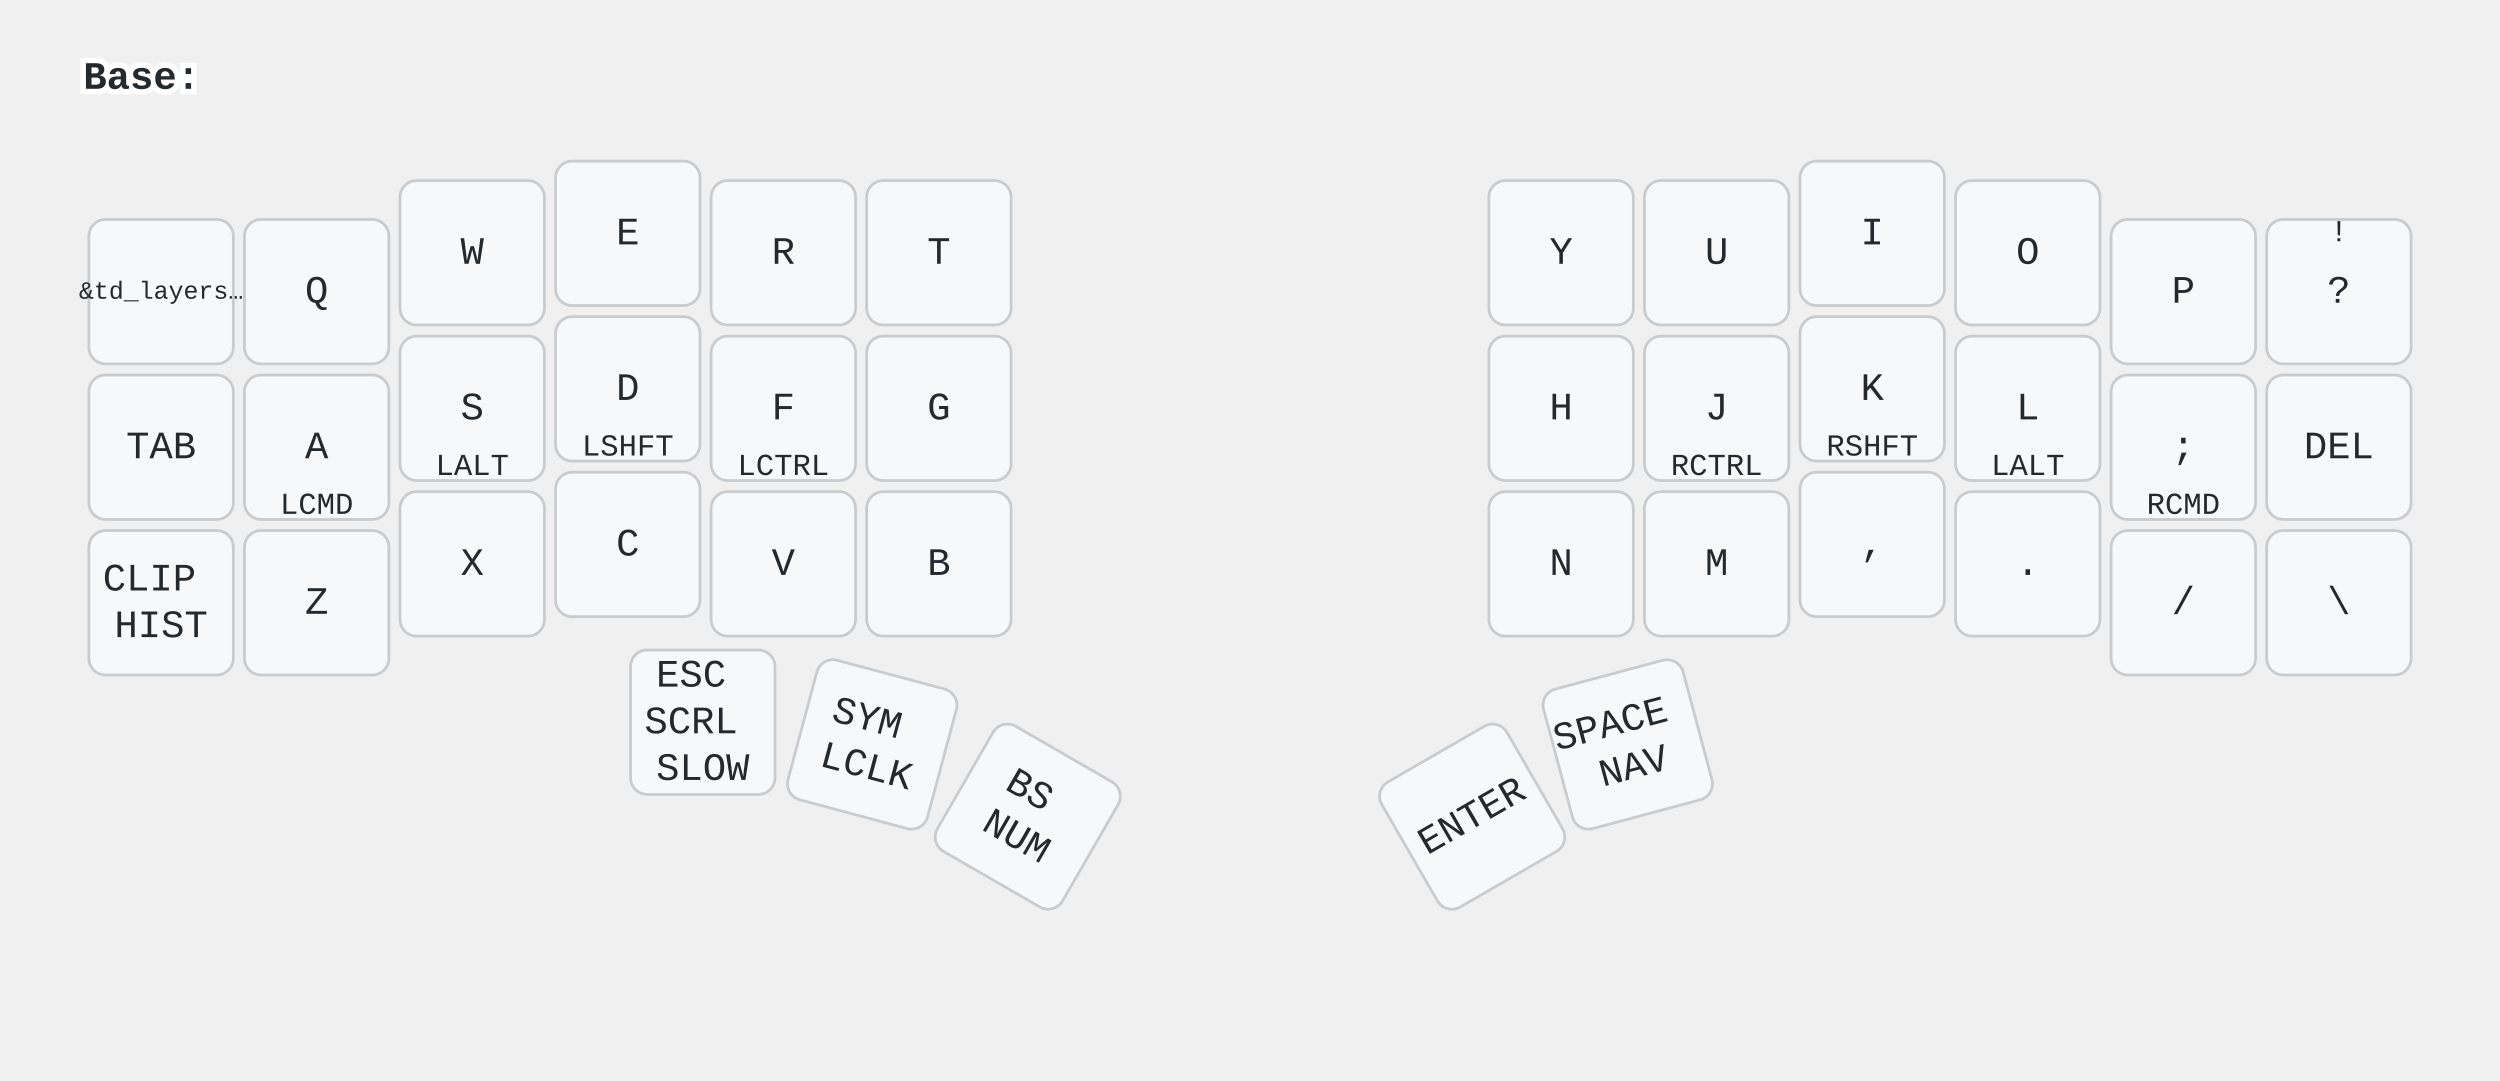
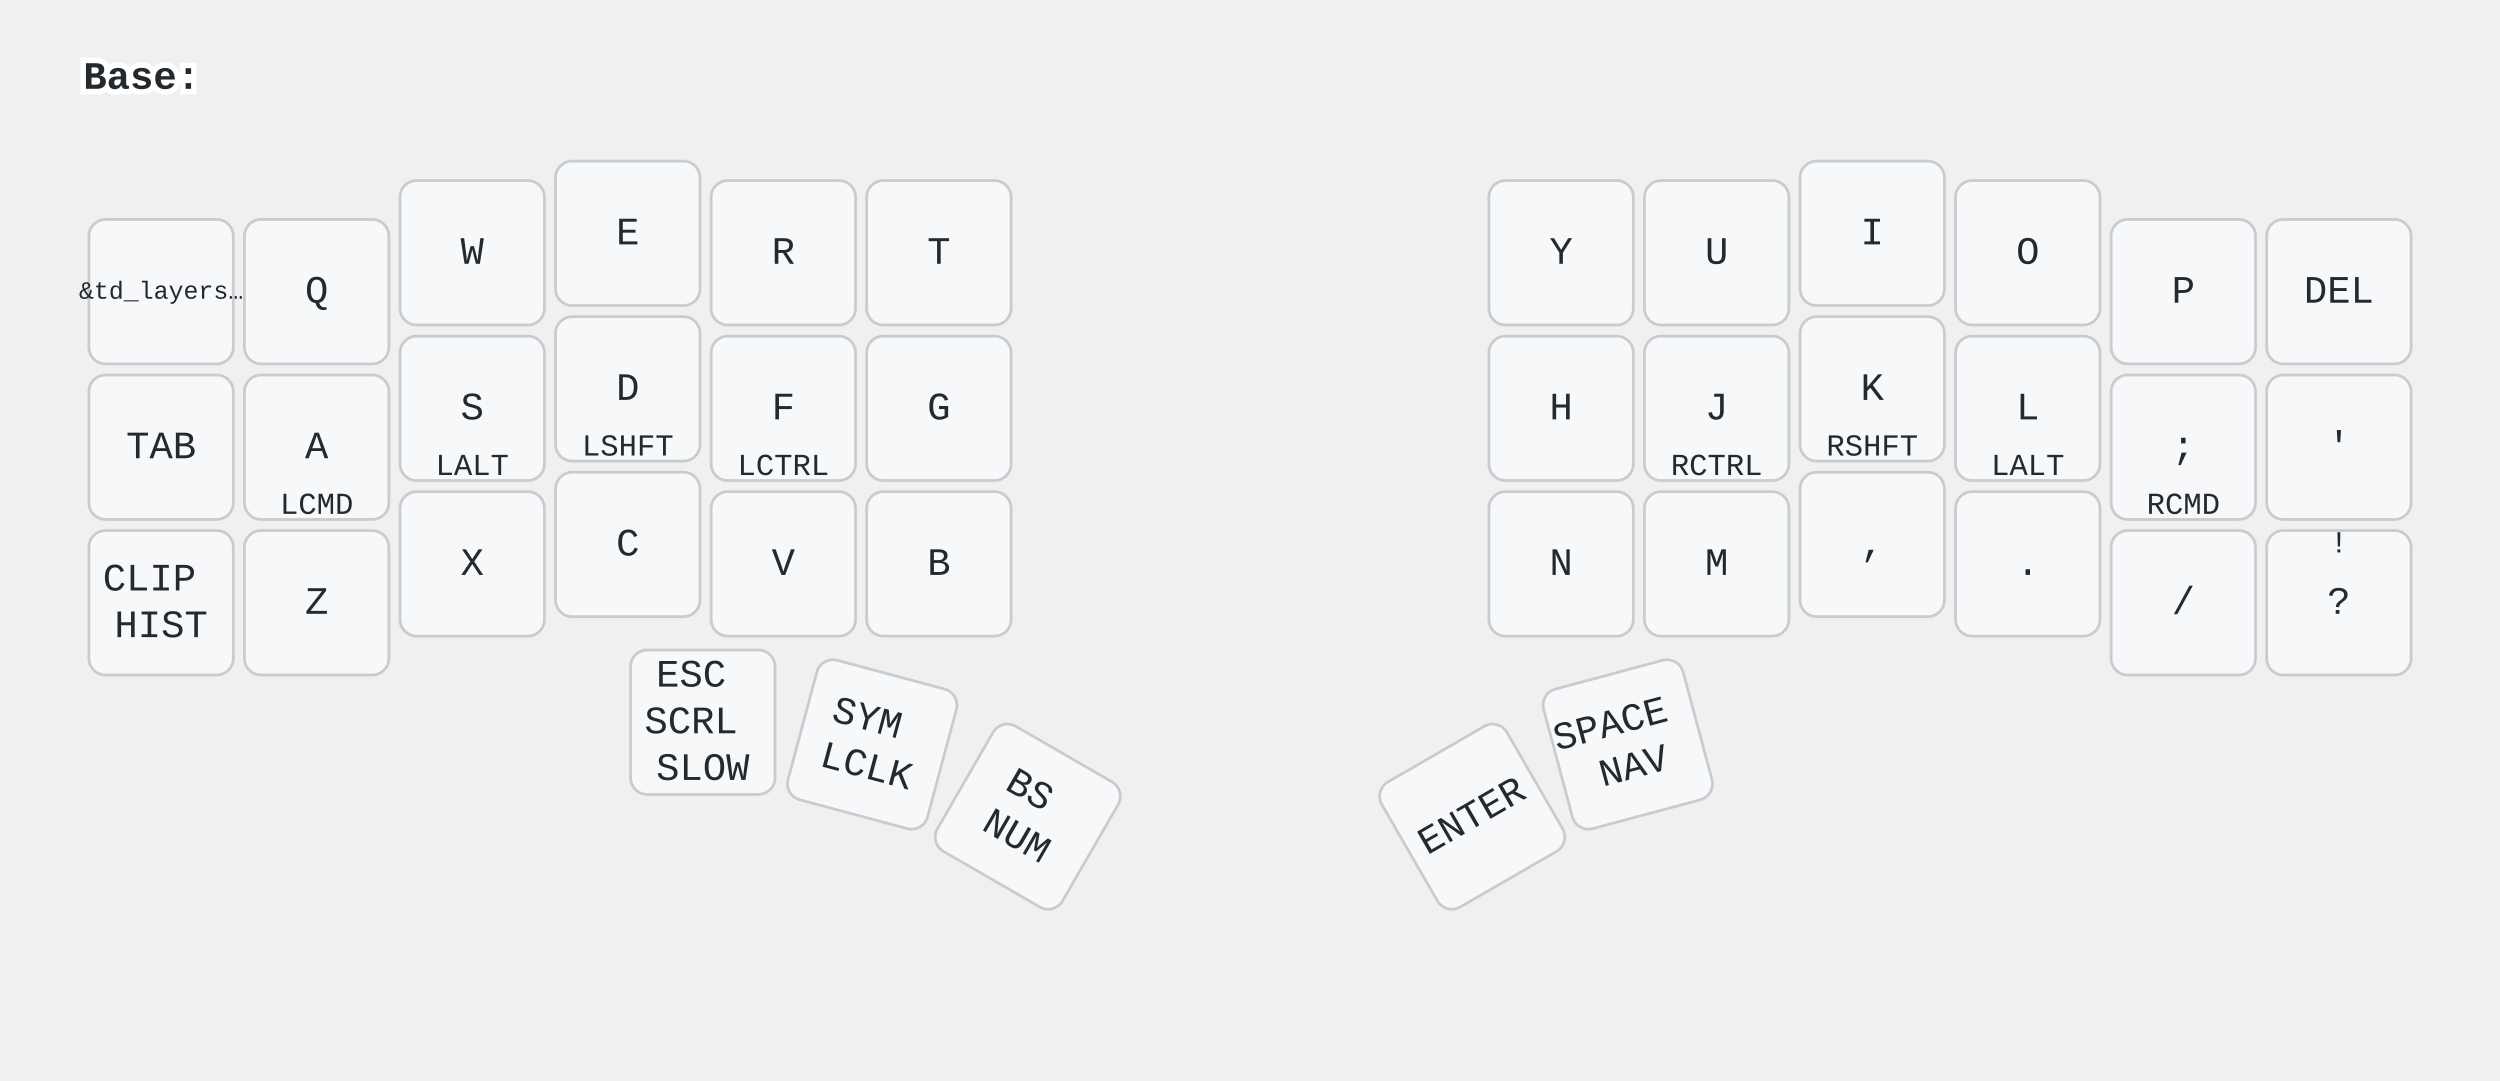
<svg xmlns="http://www.w3.org/2000/svg" width="900" height="389" viewBox="0 0 900 389" class="keymap">
  <style>/* inherit to force styles through use tags */
svg path {
    fill: inherit;
}

/* font and background color specifications */
svg.keymap {
    font-family: SFMono-Regular,Consolas,Liberation Mono,Menlo,monospace;
    font-size: 14px;
    font-kerning: normal;
    text-rendering: optimizeLegibility;
    fill: #24292e;
}

/* default key styling */
rect.key {
    fill: #f6f8fa;
}

rect.key, rect.combo {
    stroke: #c9cccf;
    stroke-width: 1;
}

/* default key side styling, only used is draw_key_sides is set */
rect.side {
    filter: brightness(90%);
}

/* color accent for combo boxes */
rect.combo, rect.combo-separate {
    fill: #cdf;
}

/* color accent for held keys */
rect.held, rect.combo.held {
    fill: #fdd;
}

/* color accent for ghost (optional) keys */
rect.ghost, rect.combo.ghost {
    stroke-dasharray: 4, 4;
    stroke-width: 2;
}

text {
    text-anchor: middle;
    dominant-baseline: middle;
}

/* styling for layer labels */
text.label {
    font-weight: bold;
    text-anchor: start;
    stroke: white;
    stroke-width: 4;
    paint-order: stroke;
}

/* styling for optional footer */
text.footer {
    text-anchor: end;
    dominant-baseline: auto;
    stroke: white;
    stroke-width: 4;
    paint-order: stroke;
}

/* styling for combo tap, and key non-tap label text */
text.combo, text.hold, text.shifted, text.left, text.right {
    font-size: 11px;
}

text.hold {
    text-anchor: middle;
    dominant-baseline: auto;
}

text.shifted {
    text-anchor: middle;
    dominant-baseline: hanging;
}

text.left {
    text-anchor: start;
}

text.right {
    text-anchor: end;
}

text.layer-activator {
    text-decoration: underline;
}

/* styling for hold/shifted label text in combo box */
text.combo.hold, text.combo.shifted, text.combo.left, text.combo.right {
    font-size: 8px;
}

/* lighter symbol for transparent keys */
text.trans {
    fill: #7b7e81;
}

/* styling for combo dendrons */
path.combo {
    stroke-width: 1;
    stroke: gray;
    fill: none;
}

/* Start Tabler Icons Cleanup */
/* cannot use height/width with glyphs */
.icon-tabler &gt; path {
    fill: inherit;
    stroke: inherit;
    stroke-width: 2;
}
/* hide tabler's default box */
.icon-tabler &gt; path[stroke="none"][fill="none"] {
    visibility: hidden;
}
/* End Tabler Icons Cleanup */

@media (prefers-color-scheme: dark) {
svg.keymap { fill: #d1d6db; }
rect.key { fill: #3f4750; }
rect.key, rect.combo { stroke: #60666c; }
rect.combo, rect.combo-separate { fill: #1f3d7a; }
rect.held, rect.combo.held { fill: #854747; }
text.label, text.footer { stroke: black; }
text.trans { fill: #7e8184; }
path.combo { stroke: #7f7f7f; }

}</style>
  <g transform="translate(30, 0)" class="layer-Base">
    <text x="0" y="28" class="label" id="Base">Base:</text>
    <g transform="translate(0, 56)">
      <g transform="translate(28, 49)" class="key keypos-0">
        <rect rx="6" ry="6" x="-26" y="-26" width="52" height="52" class="key" />
        <text x="0" y="0" class="key tap">
          <tspan style="font-size: 64%">&amp;td_layers…</tspan>
        </text>
      </g>
      <g transform="translate(84, 49)" class="key keypos-1">
        <rect rx="6" ry="6" x="-26" y="-26" width="52" height="52" class="key" />
        <text x="0" y="0" class="key tap">Q</text>
      </g>
      <g transform="translate(140, 35)" class="key keypos-2">
        <rect rx="6" ry="6" x="-26" y="-26" width="52" height="52" class="key" />
        <text x="0" y="0" class="key tap">W</text>
      </g>
      <g transform="translate(196, 28)" class="key keypos-3">
        <rect rx="6" ry="6" x="-26" y="-26" width="52" height="52" class="key" />
        <text x="0" y="0" class="key tap">E</text>
      </g>
      <g transform="translate(252, 35)" class="key keypos-4">
        <rect rx="6" ry="6" x="-26" y="-26" width="52" height="52" class="key" />
        <text x="0" y="0" class="key tap">R</text>
      </g>
      <g transform="translate(308, 35)" class="key keypos-5">
        <rect rx="6" ry="6" x="-26" y="-26" width="52" height="52" class="key" />
        <text x="0" y="0" class="key tap">T</text>
      </g>
      <g transform="translate(532, 35)" class="key keypos-6">
        <rect rx="6" ry="6" x="-26" y="-26" width="52" height="52" class="key" />
        <text x="0" y="0" class="key tap">Y</text>
      </g>
      <g transform="translate(588, 35)" class="key keypos-7">
        <rect rx="6" ry="6" x="-26" y="-26" width="52" height="52" class="key" />
        <text x="0" y="0" class="key tap">U</text>
      </g>
      <g transform="translate(644, 28)" class="key keypos-8">
        <rect rx="6" ry="6" x="-26" y="-26" width="52" height="52" class="key" />
        <text x="0" y="0" class="key tap">I</text>
      </g>
      <g transform="translate(700, 35)" class="key keypos-9">
        <rect rx="6" ry="6" x="-26" y="-26" width="52" height="52" class="key" />
        <text x="0" y="0" class="key tap">O</text>
      </g>
      <g transform="translate(756, 49)" class="key keypos-10">
        <rect rx="6" ry="6" x="-26" y="-26" width="52" height="52" class="key" />
        <text x="0" y="0" class="key tap">P</text>
      </g>
      <g transform="translate(812, 49)" class="key keypos-11">
        <rect rx="6" ry="6" x="-26" y="-26" width="52" height="52" class="key" />
+         <text x="0" y="0" class="key tap">DEL</text>
+       </g>
+       <g transform="translate(28, 105)" class="key keypos-12">
+         <rect rx="6" ry="6" x="-26" y="-26" width="52" height="52" class="key" />
+         <text x="0" y="0" class="key tap">TAB</text>
+       </g>
+       <g transform="translate(84, 105)" class="key keypos-13">
+         <rect rx="6" ry="6" x="-26" y="-26" width="52" height="52" class="key" />
+         <text x="0" y="0" class="key tap">A</text>
+         <text x="0" y="24" class="key hold">LCMD</text>
+       </g>
+       <g transform="translate(140, 91)" class="key keypos-14">
+         <rect rx="6" ry="6" x="-26" y="-26" width="52" height="52" class="key" />
+         <text x="0" y="0" class="key tap">S</text>
+         <text x="0" y="24" class="key hold">LALT</text>
+       </g>
+       <g transform="translate(196, 84)" class="key keypos-15">
+         <rect rx="6" ry="6" x="-26" y="-26" width="52" height="52" class="key" />
+         <text x="0" y="0" class="key tap">D</text>
+         <text x="0" y="24" class="key hold">LSHFT</text>
+       </g>
+       <g transform="translate(252, 91)" class="key keypos-16">
+         <rect rx="6" ry="6" x="-26" y="-26" width="52" height="52" class="key" />
+         <text x="0" y="0" class="key tap">F</text>
+         <text x="0" y="24" class="key hold">LCTRL</text>
+       </g>
+       <g transform="translate(308, 91)" class="key keypos-17">
+         <rect rx="6" ry="6" x="-26" y="-26" width="52" height="52" class="key" />
+         <text x="0" y="0" class="key tap">G</text>
+       </g>
+       <g transform="translate(532, 91)" class="key keypos-18">
+         <rect rx="6" ry="6" x="-26" y="-26" width="52" height="52" class="key" />
+         <text x="0" y="0" class="key tap">H</text>
+       </g>
+       <g transform="translate(588, 91)" class="key keypos-19">
+         <rect rx="6" ry="6" x="-26" y="-26" width="52" height="52" class="key" />
+         <text x="0" y="0" class="key tap">J</text>
+         <text x="0" y="24" class="key hold">RCTRL</text>
+       </g>
+       <g transform="translate(644, 84)" class="key keypos-20">
+         <rect rx="6" ry="6" x="-26" y="-26" width="52" height="52" class="key" />
+         <text x="0" y="0" class="key tap">K</text>
+         <text x="0" y="24" class="key hold">RSHFT</text>
+       </g>
+       <g transform="translate(700, 91)" class="key keypos-21">
+         <rect rx="6" ry="6" x="-26" y="-26" width="52" height="52" class="key" />
+         <text x="0" y="0" class="key tap">L</text>
+         <text x="0" y="24" class="key hold">LALT</text>
+       </g>
+       <g transform="translate(756, 105)" class="key keypos-22">
+         <rect rx="6" ry="6" x="-26" y="-26" width="52" height="52" class="key" />
+         <text x="0" y="0" class="key tap">;</text>
+         <text x="0" y="24" class="key hold">RCMD</text>
+       </g>
+       <g transform="translate(812, 105)" class="key keypos-23">
+         <rect rx="6" ry="6" x="-26" y="-26" width="52" height="52" class="key" />
+         <text x="0" y="0" class="key tap">'</text>
+       </g>
+       <g transform="translate(28, 161)" class="key keypos-24">
+         <rect rx="6" ry="6" x="-26" y="-26" width="52" height="52" class="key" />
+         <text x="0" y="0" class="key tap">
+           <tspan x="0" dy="-0.6em">CLIP</tspan>
+           <tspan x="0" dy="1.2em">HIST</tspan>
+         </text>
+       </g>
+       <g transform="translate(84, 161)" class="key keypos-25">
+         <rect rx="6" ry="6" x="-26" y="-26" width="52" height="52" class="key" />
+         <text x="0" y="0" class="key tap">Z</text>
+       </g>
+       <g transform="translate(140, 147)" class="key keypos-26">
+         <rect rx="6" ry="6" x="-26" y="-26" width="52" height="52" class="key" />
+         <text x="0" y="0" class="key tap">X</text>
+       </g>
+       <g transform="translate(196, 140)" class="key keypos-27">
+         <rect rx="6" ry="6" x="-26" y="-26" width="52" height="52" class="key" />
+         <text x="0" y="0" class="key tap">C</text>
+       </g>
+       <g transform="translate(252, 147)" class="key keypos-28">
+         <rect rx="6" ry="6" x="-26" y="-26" width="52" height="52" class="key" />
+         <text x="0" y="0" class="key tap">V</text>
+       </g>
+       <g transform="translate(308, 147)" class="key keypos-29">
+         <rect rx="6" ry="6" x="-26" y="-26" width="52" height="52" class="key" />
+         <text x="0" y="0" class="key tap">B</text>
+       </g>
+       <g transform="translate(532, 147)" class="key keypos-30">
+         <rect rx="6" ry="6" x="-26" y="-26" width="52" height="52" class="key" />
+         <text x="0" y="0" class="key tap">N</text>
+       </g>
+       <g transform="translate(588, 147)" class="key keypos-31">
+         <rect rx="6" ry="6" x="-26" y="-26" width="52" height="52" class="key" />
+         <text x="0" y="0" class="key tap">M</text>
+       </g>
+       <g transform="translate(644, 140)" class="key keypos-32">
+         <rect rx="6" ry="6" x="-26" y="-26" width="52" height="52" class="key" />
+         <text x="0" y="0" class="key tap">,</text>
+       </g>
+       <g transform="translate(700, 147)" class="key keypos-33">
+         <rect rx="6" ry="6" x="-26" y="-26" width="52" height="52" class="key" />
+         <text x="0" y="0" class="key tap">.</text>
+       </g>
+       <g transform="translate(756, 161)" class="key keypos-34">
+         <rect rx="6" ry="6" x="-26" y="-26" width="52" height="52" class="key" />
+         <text x="0" y="0" class="key tap">/</text>
+       </g>
+       <g transform="translate(812, 161)" class="key keypos-35">
+         <rect rx="6" ry="6" x="-26" y="-26" width="52" height="52" class="key" />
        <text x="0" y="0" class="key tap">?</text>
        <text x="0" y="-24" class="key shifted">!</text>
-       </g>
-       <g transform="translate(28, 105)" class="key keypos-12">
-         <rect rx="6" ry="6" x="-26" y="-26" width="52" height="52" class="key" />
-         <text x="0" y="0" class="key tap">TAB</text>
-       </g>
-       <g transform="translate(84, 105)" class="key keypos-13">
-         <rect rx="6" ry="6" x="-26" y="-26" width="52" height="52" class="key" />
-         <text x="0" y="0" class="key tap">A</text>
-         <text x="0" y="24" class="key hold">LCMD</text>
-       </g>
-       <g transform="translate(140, 91)" class="key keypos-14">
-         <rect rx="6" ry="6" x="-26" y="-26" width="52" height="52" class="key" />
-         <text x="0" y="0" class="key tap">S</text>
-         <text x="0" y="24" class="key hold">LALT</text>
-       </g>
-       <g transform="translate(196, 84)" class="key keypos-15">
-         <rect rx="6" ry="6" x="-26" y="-26" width="52" height="52" class="key" />
-         <text x="0" y="0" class="key tap">D</text>
-         <text x="0" y="24" class="key hold">LSHFT</text>
-       </g>
-       <g transform="translate(252, 91)" class="key keypos-16">
-         <rect rx="6" ry="6" x="-26" y="-26" width="52" height="52" class="key" />
-         <text x="0" y="0" class="key tap">F</text>
-         <text x="0" y="24" class="key hold">LCTRL</text>
-       </g>
-       <g transform="translate(308, 91)" class="key keypos-17">
-         <rect rx="6" ry="6" x="-26" y="-26" width="52" height="52" class="key" />
-         <text x="0" y="0" class="key tap">G</text>
-       </g>
-       <g transform="translate(532, 91)" class="key keypos-18">
-         <rect rx="6" ry="6" x="-26" y="-26" width="52" height="52" class="key" />
-         <text x="0" y="0" class="key tap">H</text>
-       </g>
-       <g transform="translate(588, 91)" class="key keypos-19">
-         <rect rx="6" ry="6" x="-26" y="-26" width="52" height="52" class="key" />
-         <text x="0" y="0" class="key tap">J</text>
-         <text x="0" y="24" class="key hold">RCTRL</text>
-       </g>
-       <g transform="translate(644, 84)" class="key keypos-20">
-         <rect rx="6" ry="6" x="-26" y="-26" width="52" height="52" class="key" />
-         <text x="0" y="0" class="key tap">K</text>
-         <text x="0" y="24" class="key hold">RSHFT</text>
-       </g>
-       <g transform="translate(700, 91)" class="key keypos-21">
-         <rect rx="6" ry="6" x="-26" y="-26" width="52" height="52" class="key" />
-         <text x="0" y="0" class="key tap">L</text>
-         <text x="0" y="24" class="key hold">LALT</text>
-       </g>
-       <g transform="translate(756, 105)" class="key keypos-22">
-         <rect rx="6" ry="6" x="-26" y="-26" width="52" height="52" class="key" />
-         <text x="0" y="0" class="key tap">;</text>
-         <text x="0" y="24" class="key hold">RCMD</text>
-       </g>
-       <g transform="translate(812, 105)" class="key keypos-23">
-         <rect rx="6" ry="6" x="-26" y="-26" width="52" height="52" class="key" />
-         <text x="0" y="0" class="key tap">DEL</text>
-       </g>
-       <g transform="translate(28, 161)" class="key keypos-24">
-         <rect rx="6" ry="6" x="-26" y="-26" width="52" height="52" class="key" />
-         <text x="0" y="0" class="key tap">
-           <tspan x="0" dy="-0.6em">CLIP</tspan>
-           <tspan x="0" dy="1.2em">HIST</tspan>
-         </text>
-       </g>
-       <g transform="translate(84, 161)" class="key keypos-25">
-         <rect rx="6" ry="6" x="-26" y="-26" width="52" height="52" class="key" />
-         <text x="0" y="0" class="key tap">Z</text>
-       </g>
-       <g transform="translate(140, 147)" class="key keypos-26">
-         <rect rx="6" ry="6" x="-26" y="-26" width="52" height="52" class="key" />
-         <text x="0" y="0" class="key tap">X</text>
-       </g>
-       <g transform="translate(196, 140)" class="key keypos-27">
-         <rect rx="6" ry="6" x="-26" y="-26" width="52" height="52" class="key" />
-         <text x="0" y="0" class="key tap">C</text>
-       </g>
-       <g transform="translate(252, 147)" class="key keypos-28">
-         <rect rx="6" ry="6" x="-26" y="-26" width="52" height="52" class="key" />
-         <text x="0" y="0" class="key tap">V</text>
-       </g>
-       <g transform="translate(308, 147)" class="key keypos-29">
-         <rect rx="6" ry="6" x="-26" y="-26" width="52" height="52" class="key" />
-         <text x="0" y="0" class="key tap">B</text>
-       </g>
-       <g transform="translate(532, 147)" class="key keypos-30">
-         <rect rx="6" ry="6" x="-26" y="-26" width="52" height="52" class="key" />
-         <text x="0" y="0" class="key tap">N</text>
-       </g>
-       <g transform="translate(588, 147)" class="key keypos-31">
-         <rect rx="6" ry="6" x="-26" y="-26" width="52" height="52" class="key" />
-         <text x="0" y="0" class="key tap">M</text>
-       </g>
-       <g transform="translate(644, 140)" class="key keypos-32">
-         <rect rx="6" ry="6" x="-26" y="-26" width="52" height="52" class="key" />
-         <text x="0" y="0" class="key tap">,</text>
-       </g>
-       <g transform="translate(700, 147)" class="key keypos-33">
-         <rect rx="6" ry="6" x="-26" y="-26" width="52" height="52" class="key" />
-         <text x="0" y="0" class="key tap">.</text>
-       </g>
-       <g transform="translate(756, 161)" class="key keypos-34">
-         <rect rx="6" ry="6" x="-26" y="-26" width="52" height="52" class="key" />
-         <text x="0" y="0" class="key tap">/</text>
-       </g>
-       <g transform="translate(812, 161)" class="key keypos-35">
-         <rect rx="6" ry="6" x="-26" y="-26" width="52" height="52" class="key" />
-         <text x="0" y="0" class="key tap">\</text>
      </g>
      <g transform="translate(223, 204)" class="key keypos-36">
        <rect rx="6" ry="6" x="-26" y="-26" width="52" height="52" class="key" />
        <text x="0" y="0" class="key tap">
          <tspan x="0" dy="-1.2em">ESC</tspan>
          <tspan x="0" dy="1.2em">SCRL</tspan>
          <tspan x="0" dy="1.2em">SLOW</tspan>
        </text>
      </g>
      <g transform="translate(284, 212) rotate(15.0)" class="key keypos-37">
        <rect rx="6" ry="6" x="-26" y="-26" width="52" height="52" class="key" />
        <text x="0" y="0" class="key tap">
          <tspan x="0" dy="-0.6em">SYM</tspan>
          <tspan x="0" dy="1.2em">LCLK</tspan>
        </text>
      </g>
      <g transform="translate(340, 238) rotate(30.0)" class="key keypos-38">
        <rect rx="6" ry="6" x="-26" y="-26" width="52" height="52" class="key" />
        <text x="0" y="0" class="key tap">
          <tspan x="0" dy="-0.6em">BS</tspan>
          <tspan x="0" dy="1.2em">NUM</tspan>
        </text>
      </g>
      <g transform="translate(500, 238) rotate(-30.0)" class="key keypos-39">
        <rect rx="6" ry="6" x="-26" y="-26" width="52" height="52" class="key" />
        <text x="0" y="0" class="key tap">ENTER</text>
      </g>
      <g transform="translate(556, 212) rotate(-15.0)" class="key keypos-40">
        <rect rx="6" ry="6" x="-26" y="-26" width="52" height="52" class="key" />
        <text x="0" y="0" class="key tap">
          <tspan x="0" dy="-0.6em">SPACE</tspan>
          <tspan x="0" dy="1.2em">NAV</tspan>
        </text>
      </g>
    </g>
  </g>
</svg>
